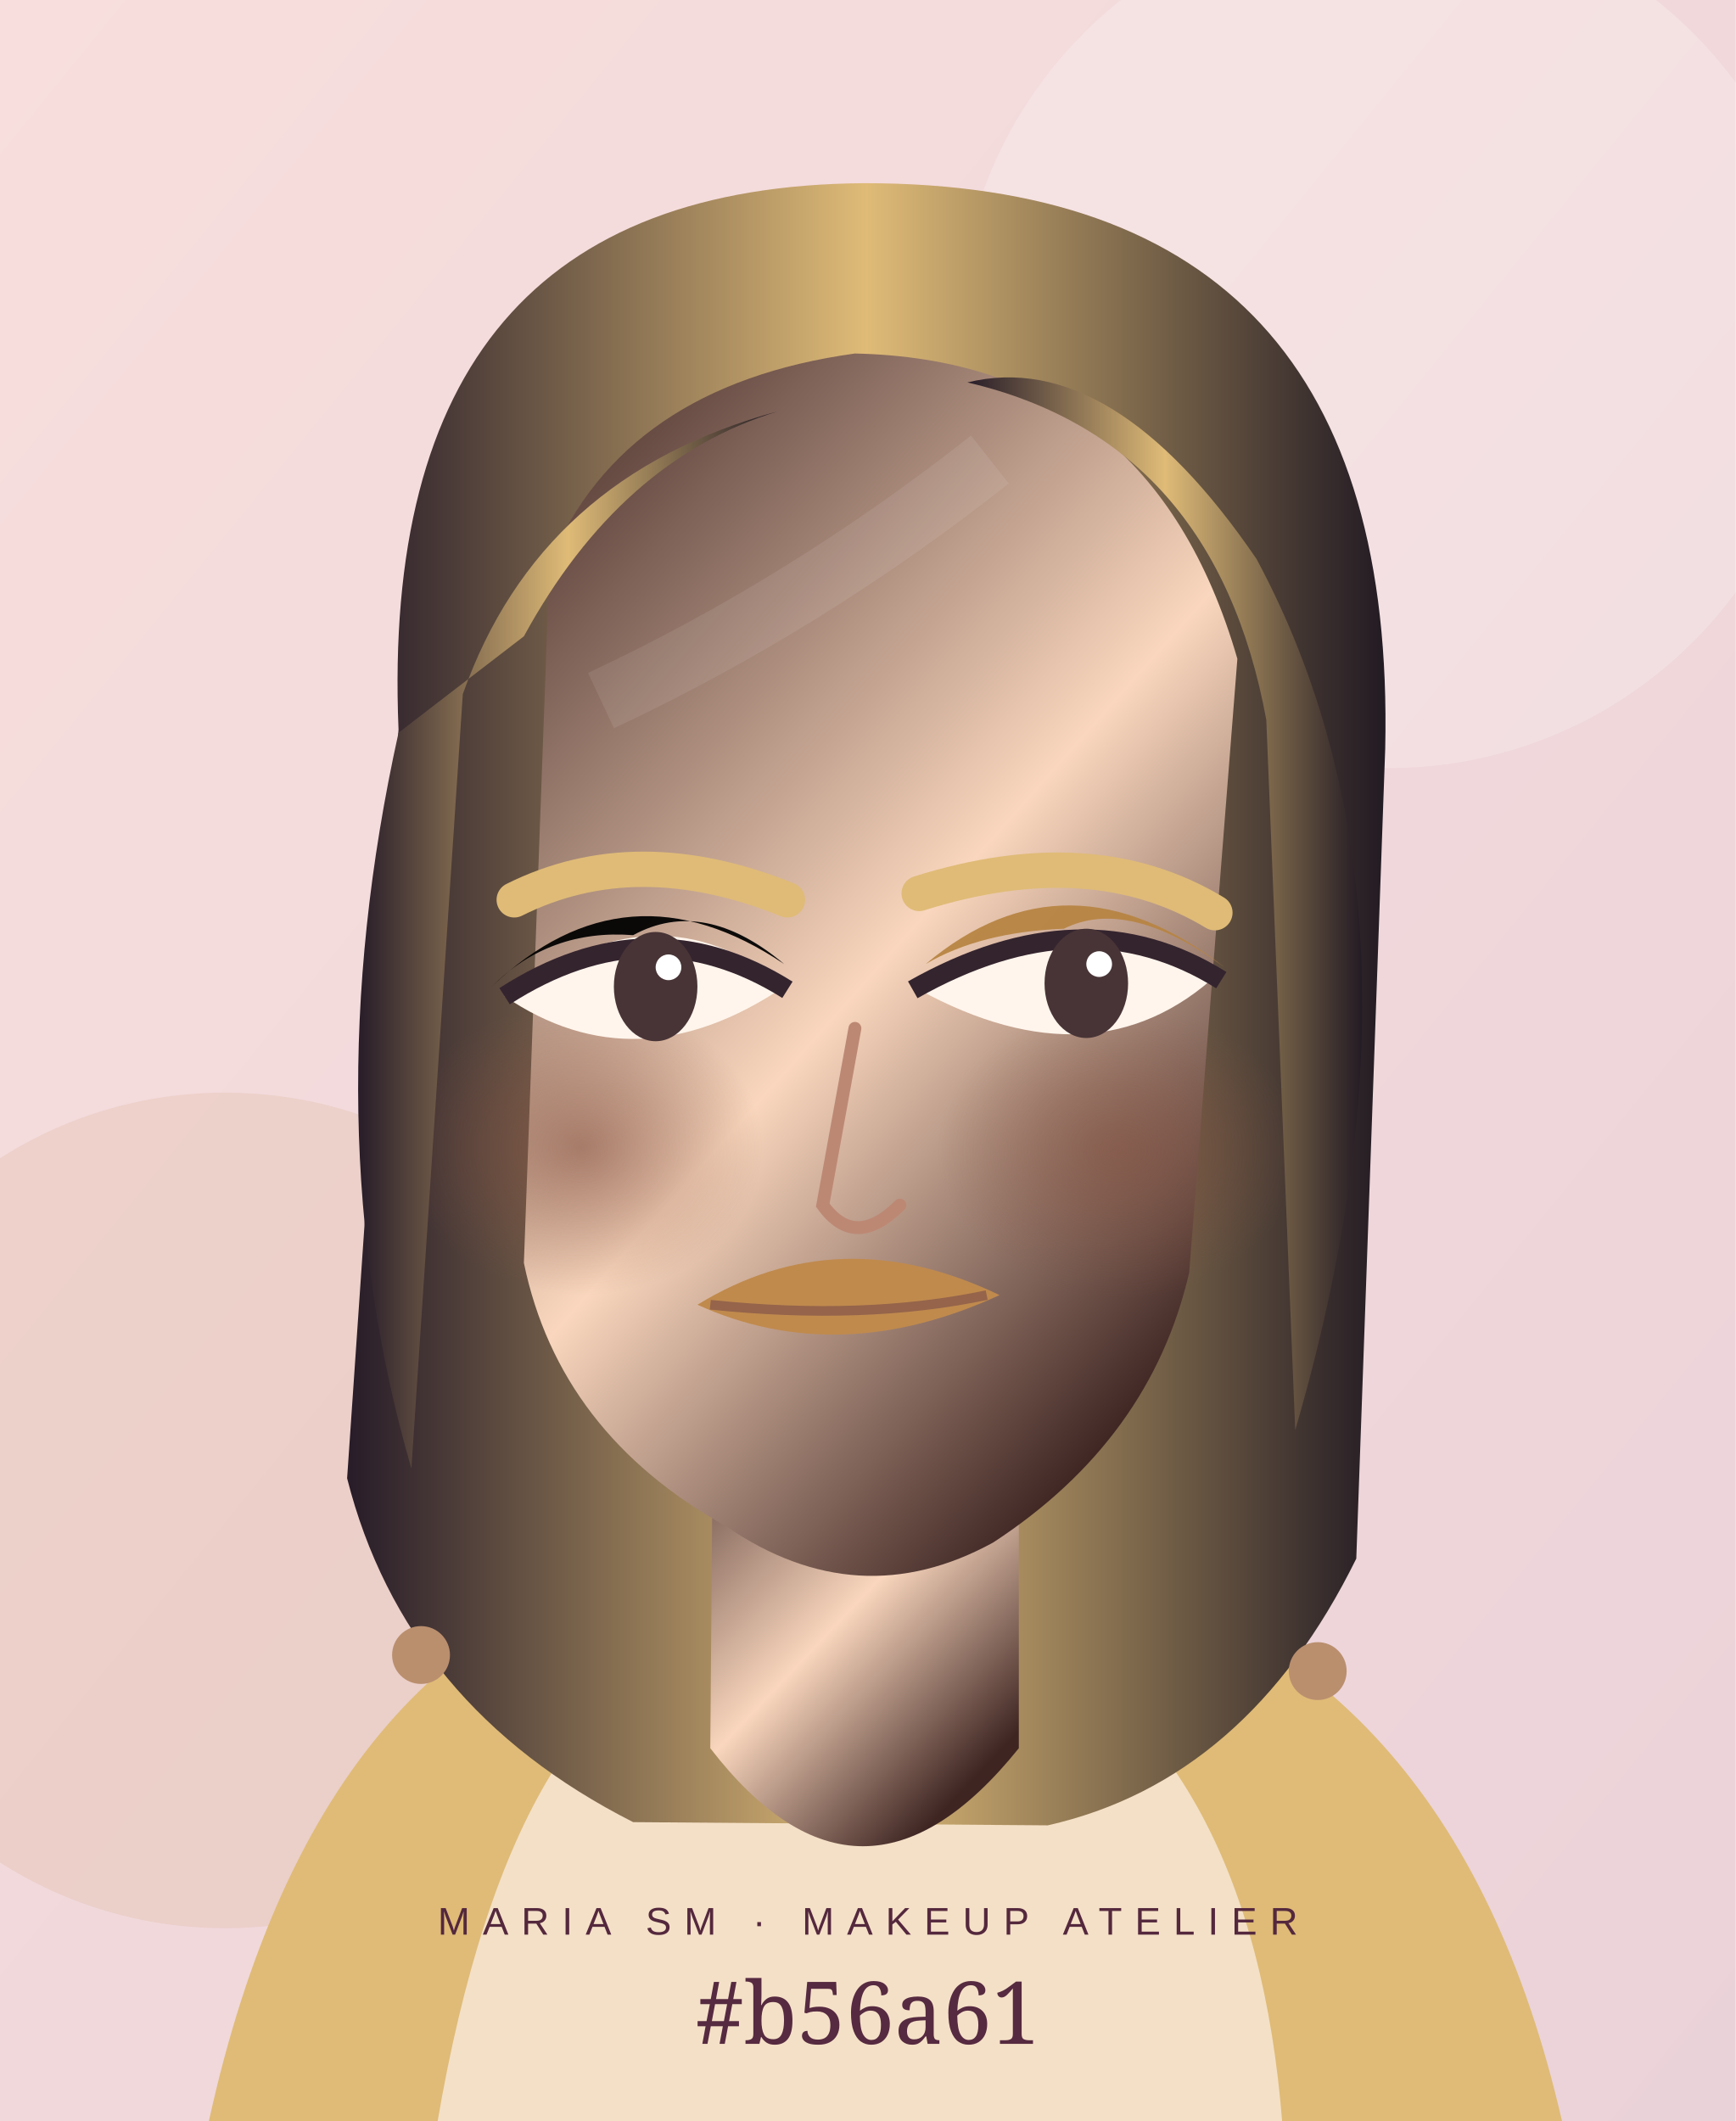
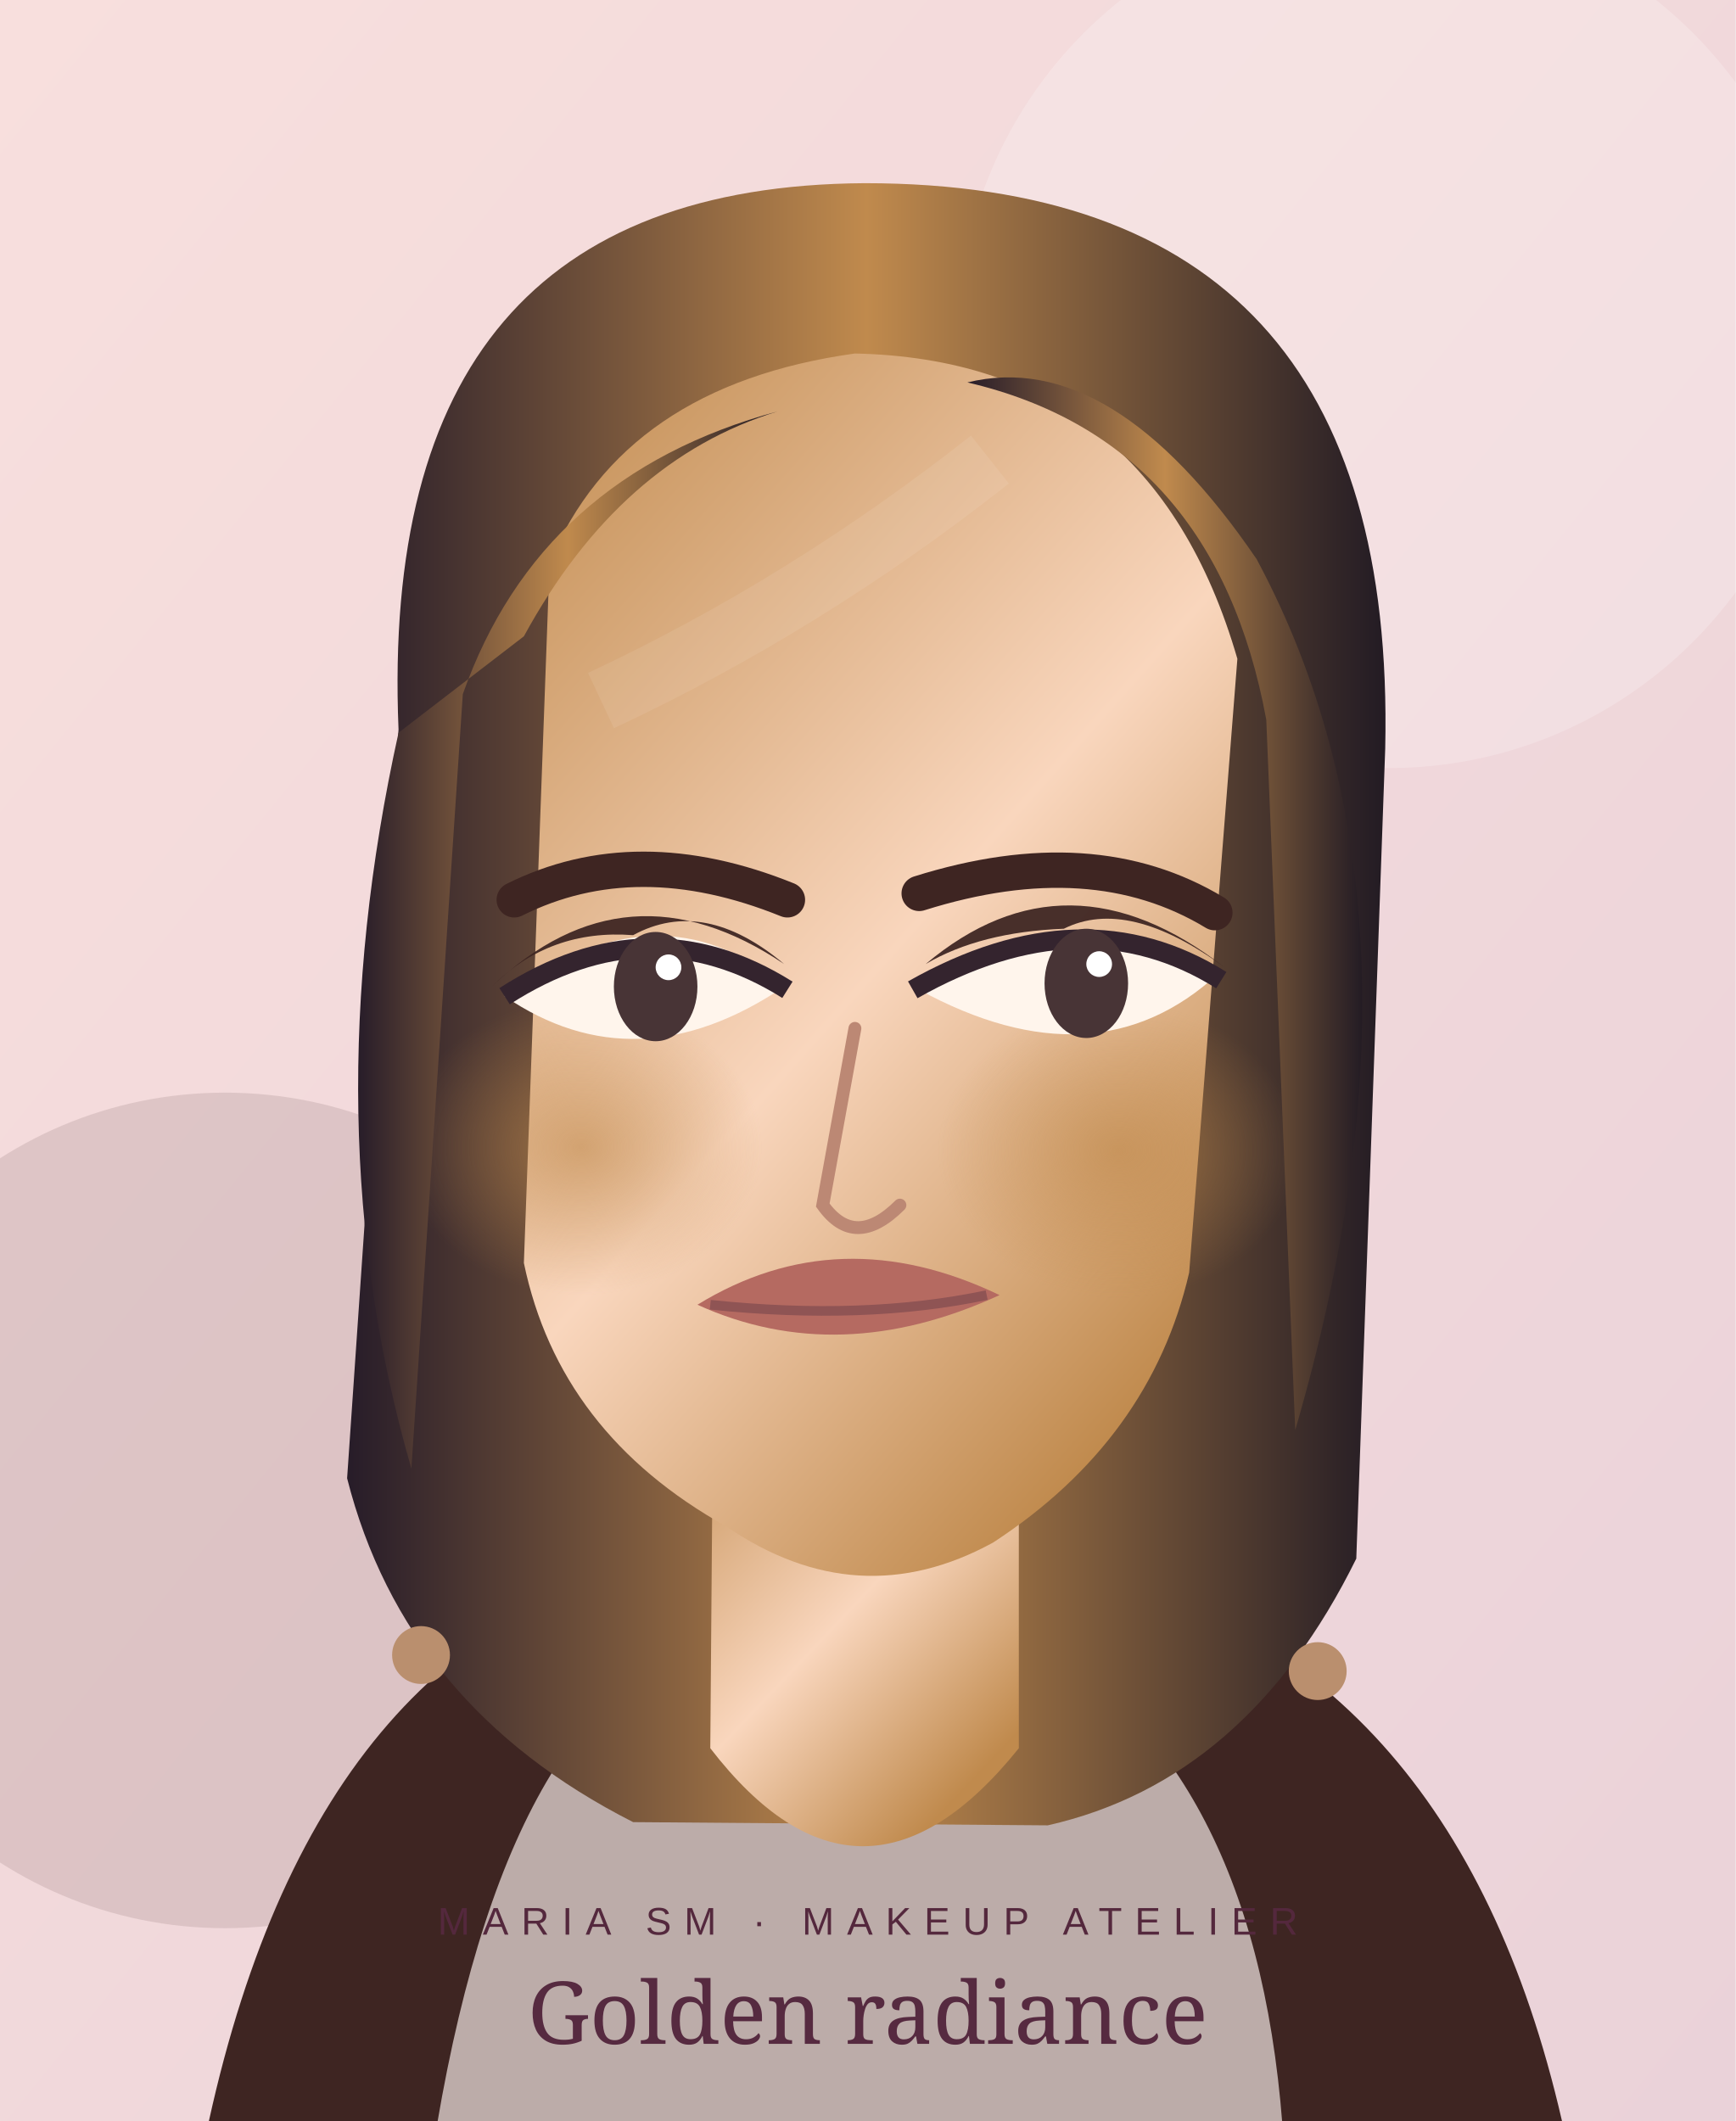
- <svg xmlns="http://www.w3.org/2000/svg" viewBox="0 0 540 660" role="img" aria-label="Original illustrated makeup portrait: #b56a61">
+ <svg xmlns="http://www.w3.org/2000/svg" viewBox="0 0 540 660" role="img" aria-label="Original illustrated makeup portrait: Golden radiance">
  <defs>
    <linearGradient id="bg" x1="0" x2="1" y1="0" y2="1">
      <stop stop-color="#f8dfdd" />
      <stop offset="1" stop-color="#ead2d9" />
    </linearGradient>
    <linearGradient id="skin" x1="0" x2=".65" y1="0" y2="1">
-       <stop stop-color="#3e2522" />
+       <stop stop-color="#c08a4d" />
      <stop offset=".58" stop-color="#f9d6bd" />
-       <stop offset="1" stop-color="#3e2522" />
+       <stop offset="1" stop-color="#c08a4d" />
    </linearGradient>
    <linearGradient id="hair" x1="0" x2="1">
      <stop stop-color="#281d29" />
-       <stop offset=".50" stop-color="#dfbb77" />
+       <stop offset=".50" stop-color="#c08a4d" />
      <stop offset="1" stop-color="#241c24" />
    </linearGradient>
    <radialGradient id="blush">
-       <stop stop-color="#865544" stop-opacity=".62" />
-       <stop offset="1" stop-color="#865544" stop-opacity="0" />
+       <stop stop-color="#c08a4d" stop-opacity=".62" />
+       <stop offset="1" stop-color="#c08a4d" stop-opacity="0" />
    </radialGradient>
    <filter id="soft">
      <feGaussianBlur stdDeviation="7" />
    </filter>
  </defs>
  <rect width="540" height="660" fill="url(#bg)" />
  <circle cx="432" cy="105" r="134" fill="#fff" opacity=".21" />
-   <circle cx="70" cy="470" r="130" fill="#b78442" opacity=".12" />
-   <path d="M65 660Q100 501 218 484L330 487Q452 512 486 660Z" fill="#dfbb77" />
+   <circle cx="70" cy="470" r="130" fill="#3e2522" opacity=".12" />
+   <path d="M65 660Q100 501 218 484L330 487Q452 512 486 660Z" fill="#3e2522" />
  <path d="M136 661Q160 520 230 507L316 507Q390 545 399 661Z" fill="#fff4f1" opacity=".65" />
  <path d="M124 227Q117 58 269 57Q435 57 431 233L422 485Q388 554 326 568L197 567Q126 531 108 460Z" fill="url(#hair)" />
  <path d="M222 418h95v126q-49 61-96 0z" fill="url(#skin)" />
  <path d="M171 175Q194 120 266 110Q358 112 385 205L370 396Q358 448 309 480Q267 503 226 475Q174 446 163 393Z" fill="url(#skin)" />
  <ellipse cx="181" cy="357" rx="56" ry="46" fill="url(#blush)" />
  <ellipse cx="348" cy="358" rx="56" ry="46" fill="url(#blush)" />
  <path d="M157 310Q205 274 244 307Q198 338 157 310Z" fill="#fff5ec" />
  <path d="M286 308Q330 277 379 303Q341 338 286 308Z" fill="#fff5ec" />
-   <path d="M153 307Q195 267 244 300Q219 279 197 291Q171 289 153 307Z" fill="golden" opacity=".94" />
-   <path d="M288 300Q332 263 381 301Q351 279 331 289Q305 290 288 300Z" fill="#b78442" opacity=".94" />
+   <path d="M153 307Q195 267 244 300Q219 279 197 291Q171 289 153 307Z" fill="#3e2522" opacity=".94" />
+   <path d="M288 300Q332 263 381 301Q351 279 331 289Q305 290 288 300Z" fill="#3e2522" opacity=".94" />
  <path d="M157 310Q202 281 245 308" fill="none" stroke="#34242e" stroke-width="6" />
  <path d="M284 308Q337 278 380 305" fill="none" stroke="#34242e" stroke-width="6" />
  <ellipse cx="204" cy="307" rx="13" ry="17" fill="#483436" />
  <ellipse cx="338" cy="306" rx="13" ry="17" fill="#483436" />
  <circle cx="208" cy="301" r="4" fill="#fff" />
  <circle cx="342" cy="300" r="4" fill="#fff" />
-   <path d="M160 280Q198 261 245 280M286 278Q340 261 378 284" fill="none" stroke="#dfbb77" stroke-width="11" stroke-linecap="round" />
+   <path d="M160 280Q198 261 245 280M286 278Q340 261 378 284" fill="none" stroke="#3e2522" stroke-width="11" stroke-linecap="round" />
  <path d="M266 320l-10 55q10 14 24 0" fill="none" stroke="#bc8874" stroke-width="4" stroke-linecap="round" />
-   <path d="M217 406Q261 379 311 403Q261 426 217 406Z" fill="#c08a4d" />
+   <path d="M217 406Q261 379 311 403Q261 426 217 406Z" fill="#b56a61" />
  <path d="M221 406Q269 411 307 403" fill="none" stroke="#693d47" stroke-width="3" opacity=".5" />
  <path d="M163 198Q193 143 242 128Q168 148 144 216L128 457Q97 350 124 228Z" fill="url(#hair)" />
  <path d="M301 119Q378 137 394 224L403 445Q450 284 391 174Q346 108 301 119Z" fill="url(#hair)" />
  <path d="M187 218Q251 188 308 143" stroke="#fff" opacity=".08" stroke-width="19" fill="none" />
  <circle cx="410" cy="520" r="9" fill="#ba8f6e" />
  <circle cx="131" cy="515" r="9" fill="#ba8f6e" />
  <text x="270" y="602" font-size="12" fill="#54283d" font-family="Arial,sans-serif" letter-spacing="4" text-anchor="middle">MARIA SM · MAKEUP ATELIER</text>
-   <text x="270" y="636" font-size="27" fill="#562a40" font-family="Georgia,serif" text-anchor="middle">#b56a61</text>
+   <text x="270" y="636" font-size="27" fill="#562a40" font-family="Georgia,serif" text-anchor="middle">Golden radiance</text>
</svg>
